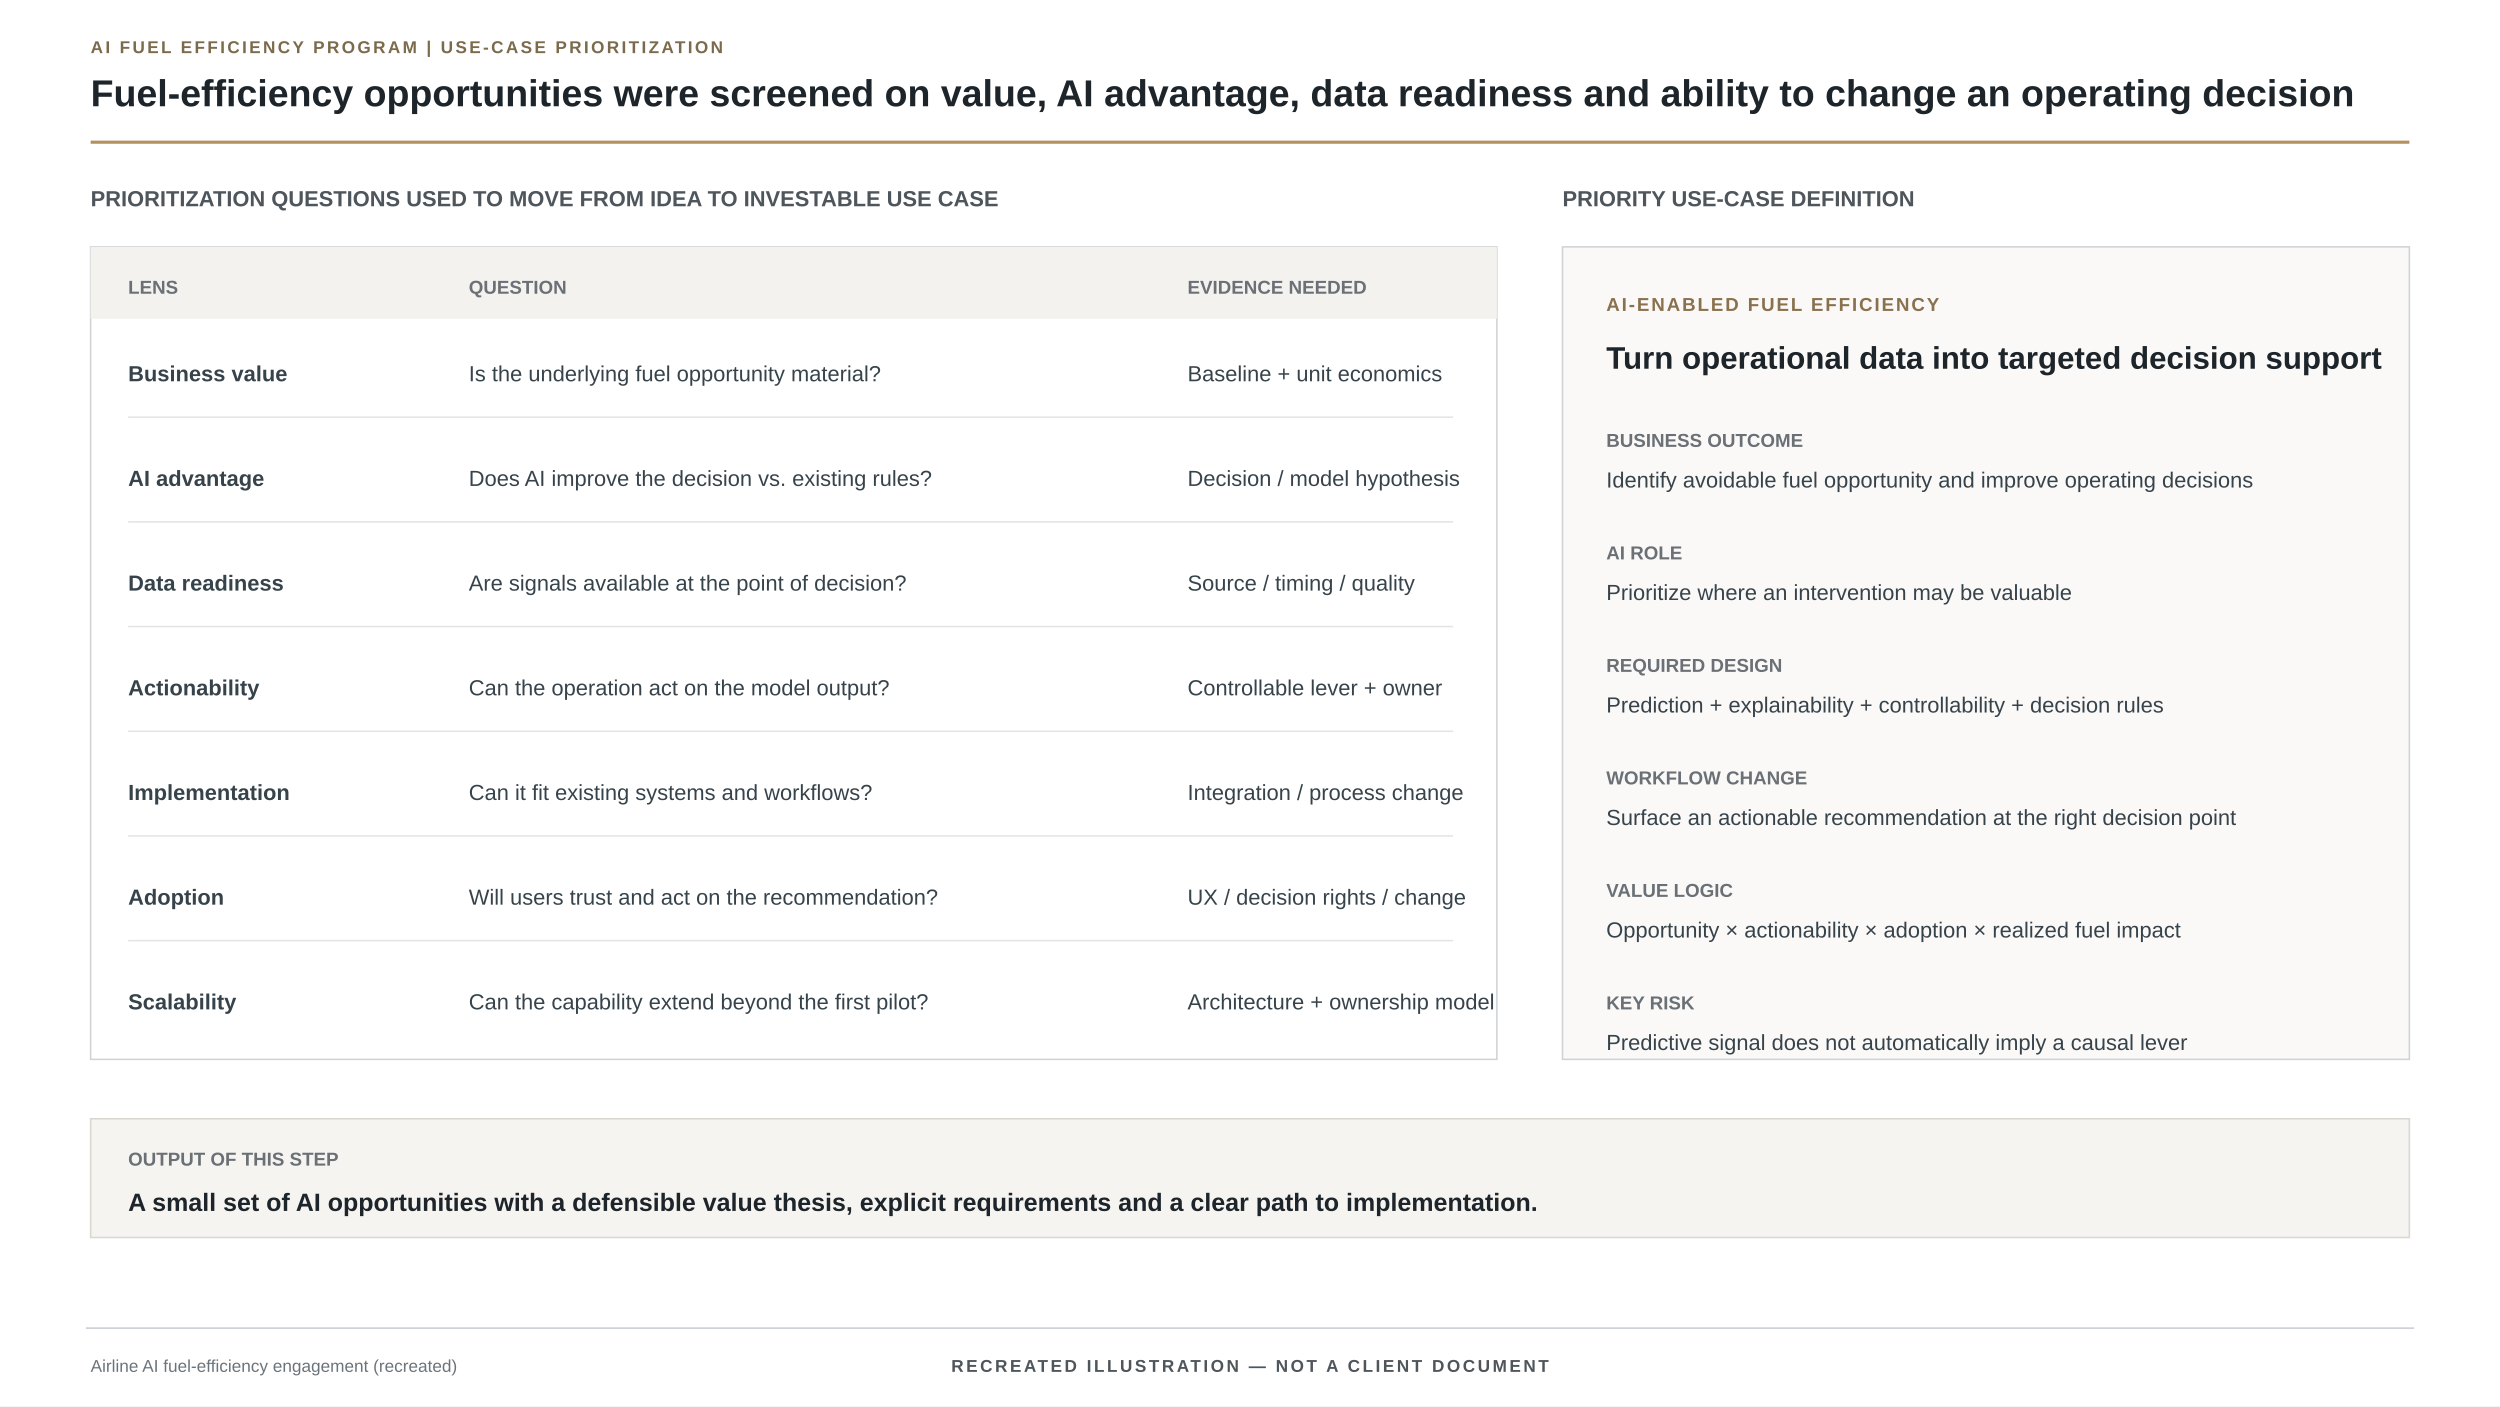
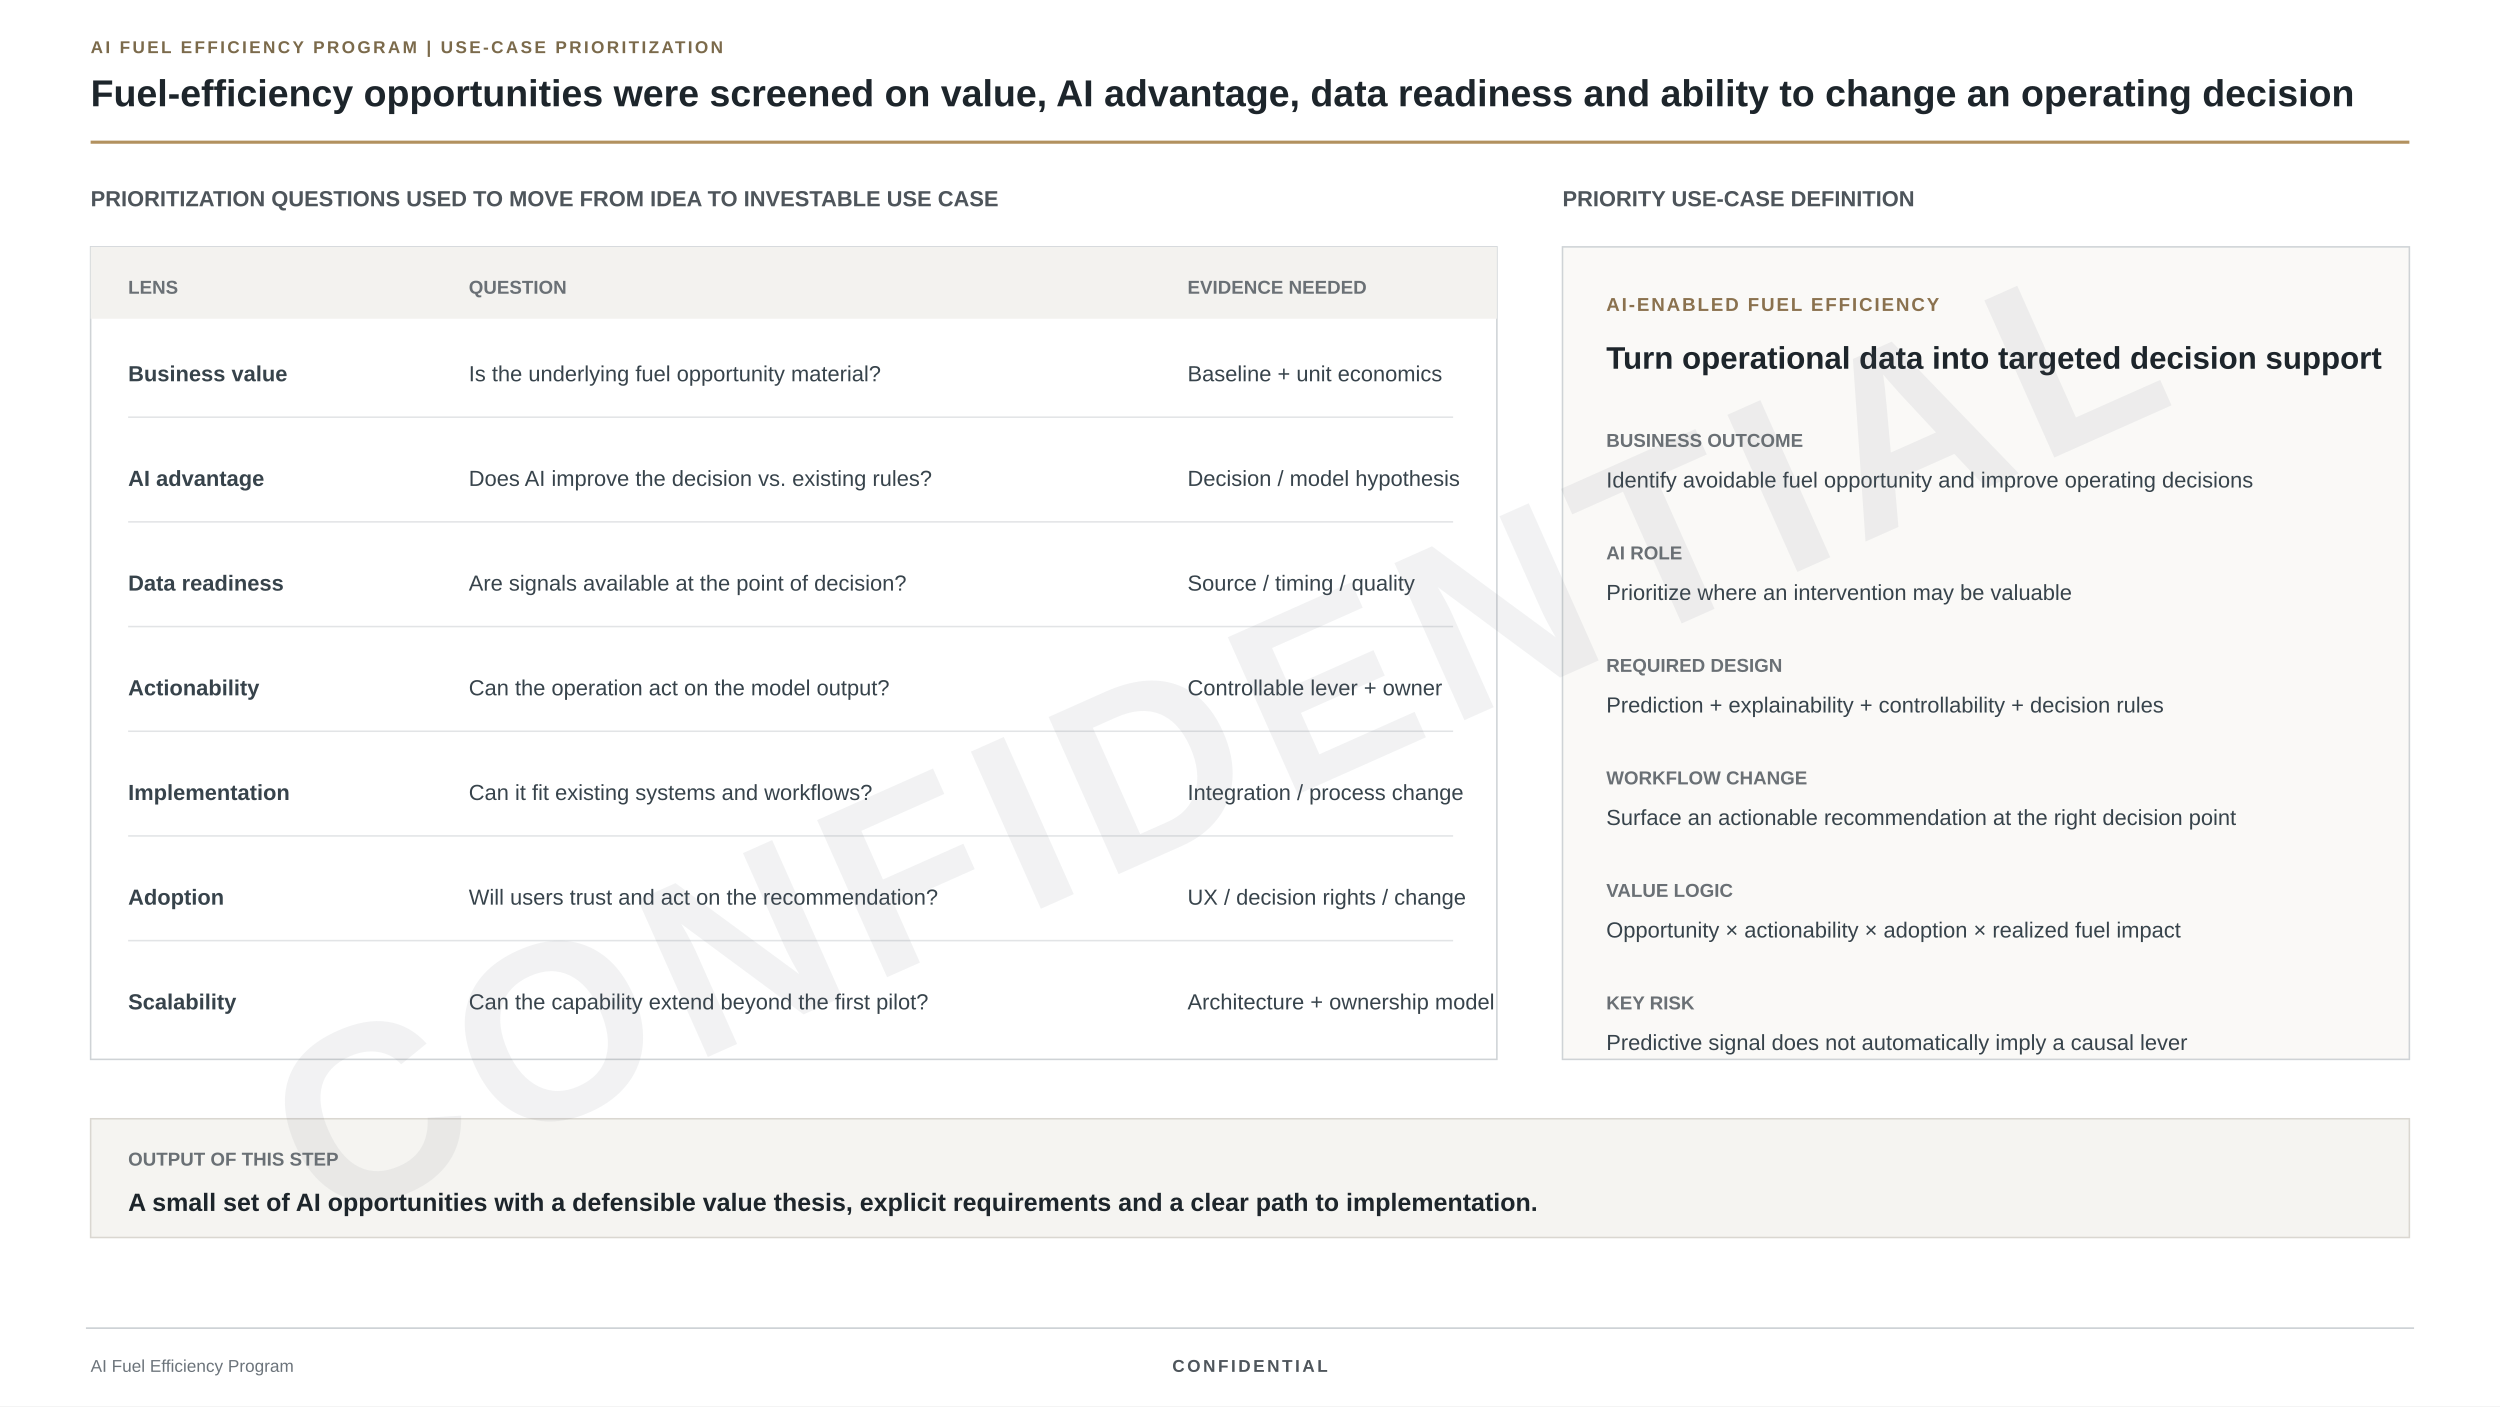
<svg xmlns="http://www.w3.org/2000/svg" width="1600" height="900" viewBox="0 0 1600 900">
  <rect width="1600" height="900" fill="#ffffff" />
  <text x="58" y="34" font-family="Arial" font-size="11" font-weight="700" letter-spacing="1.5" fill="#7b6a4b">AI FUEL EFFICIENCY PROGRAM | USE-CASE PRIORITIZATION</text>
  <text x="58" y="68" font-family="Arial" font-size="24" font-weight="700" fill="#1d252b">Fuel-efficiency opportunities were screened on value, AI advantage, data readiness and ability to change an operating decision</text>
  <line x1="58" y1="91" x2="1542" y2="91" stroke="#b2915f" stroke-width="2" />
  <g font-family="Arial">
    <text x="58" y="132" font-size="14" font-weight="700" fill="#4e555b">PRIORITIZATION QUESTIONS USED TO MOVE FROM IDEA TO INVESTABLE USE CASE</text>
    <rect x="58" y="158" width="900" height="520" fill="#ffffff" stroke="#cfd3d6" />
    <rect x="58" y="158" width="900" height="46" fill="#f3f2ef" />
    <text x="82" y="188" font-size="12" font-weight="700" fill="#6a7075">LENS</text>
    <text x="300" y="188" font-size="12" font-weight="700" fill="#6a7075">QUESTION</text>
    <text x="760" y="188" font-size="12" font-weight="700" fill="#6a7075">EVIDENCE NEEDED</text>
    <g font-size="14" fill="#37434b">
      <text x="82" y="244" font-weight="700">Business value</text>
      <text x="300" y="244">Is the underlying fuel opportunity material?</text>
      <text x="760" y="244">Baseline + unit economics</text>
      <line x1="82" y1="267" x2="930" y2="267" stroke="#e2e4e6" />
      <text x="82" y="311" font-weight="700">AI advantage</text>
      <text x="300" y="311">Does AI improve the decision vs. existing rules?</text>
      <text x="760" y="311">Decision / model hypothesis</text>
      <line x1="82" y1="334" x2="930" y2="334" stroke="#e2e4e6" />
      <text x="82" y="378" font-weight="700">Data readiness</text>
      <text x="300" y="378">Are signals available at the point of decision?</text>
      <text x="760" y="378">Source / timing / quality</text>
      <line x1="82" y1="401" x2="930" y2="401" stroke="#e2e4e6" />
      <text x="82" y="445" font-weight="700">Actionability</text>
      <text x="300" y="445">Can the operation act on the model output?</text>
      <text x="760" y="445">Controllable lever + owner</text>
      <line x1="82" y1="468" x2="930" y2="468" stroke="#e2e4e6" />
      <text x="82" y="512" font-weight="700">Implementation</text>
      <text x="300" y="512">Can it fit existing systems and workflows?</text>
      <text x="760" y="512">Integration / process change</text>
      <line x1="82" y1="535" x2="930" y2="535" stroke="#e2e4e6" />
      <text x="82" y="579" font-weight="700">Adoption</text>
      <text x="300" y="579">Will users trust and act on the recommendation?</text>
      <text x="760" y="579">UX / decision rights / change</text>
      <line x1="82" y1="602" x2="930" y2="602" stroke="#e2e4e6" />
      <text x="82" y="646" font-weight="700">Scalability</text>
      <text x="300" y="646">Can the capability extend beyond the first pilot?</text>
      <text x="760" y="646">Architecture + ownership model</text>
    </g>
    <text x="1000" y="132" font-size="14" font-weight="700" fill="#4e555b">PRIORITY USE-CASE DEFINITION</text>
    <rect x="1000" y="158" width="542" height="520" fill="#faf9f7" stroke="#cfd3d6" />
    <text x="1028" y="199" font-size="12" font-weight="700" letter-spacing="1.2" fill="#8a714e">AI-ENABLED FUEL EFFICIENCY</text>
    <text x="1028" y="236" font-size="20" font-weight="700" fill="#1d252b">Turn operational data into targeted decision support</text>
    <text x="1028" y="286" font-size="12" font-weight="700" fill="#6a7075">BUSINESS OUTCOME</text>
    <text x="1028" y="312" font-size="14" fill="#37434b">Identify avoidable fuel opportunity and improve operating decisions</text>
    <text x="1028" y="358" font-size="12" font-weight="700" fill="#6a7075">AI ROLE</text>
    <text x="1028" y="384" font-size="14" fill="#37434b">Prioritize where an intervention may be valuable</text>
    <text x="1028" y="430" font-size="12" font-weight="700" fill="#6a7075">REQUIRED DESIGN</text>
    <text x="1028" y="456" font-size="14" fill="#37434b">Prediction + explainability + controllability + decision rules</text>
    <text x="1028" y="502" font-size="12" font-weight="700" fill="#6a7075">WORKFLOW CHANGE</text>
    <text x="1028" y="528" font-size="14" fill="#37434b">Surface an actionable recommendation at the right decision point</text>
    <text x="1028" y="574" font-size="12" font-weight="700" fill="#6a7075">VALUE LOGIC</text>
    <text x="1028" y="600" font-size="14" fill="#37434b">Opportunity × actionability × adoption × realized fuel impact</text>
    <text x="1028" y="646" font-size="12" font-weight="700" fill="#6a7075">KEY RISK</text>
    <text x="1028" y="672" font-size="14" fill="#37434b">Predictive signal does not automatically imply a causal lever</text>
    <rect x="58" y="716" width="1484" height="76" fill="#f5f4f1" stroke="#dad7d1" />
    <text x="82" y="746" font-size="12" font-weight="700" fill="#6a7075">OUTPUT OF THIS STEP</text>
    <text x="82" y="775" font-size="16" font-weight="700" fill="#1d252b">A small set of AI opportunities with a defensible value thesis, explicit requirements and a clear path to implementation.</text>
  </g>
  <line x1="55" y1="850" x2="1545" y2="850" stroke="#c9ced2" stroke-width="1" />
-   <text x="58" y="878" font-family="Arial" font-size="11" fill="#6b737a">Airline AI fuel-efficiency engagement (recreated)</text>
-   <text x="800" y="878" text-anchor="middle" font-family="Arial" font-size="11" font-weight="700" letter-spacing="1.6" fill="#4e555b">RECREATED ILLUSTRATION — NOT A CLIENT DOCUMENT</text>
+   <text x="58" y="878" font-family="Arial" font-size="11" fill="#6b737a">AI Fuel Efficiency Program</text>
+   <text x="800" y="878" text-anchor="middle" font-family="Arial" font-size="11" font-weight="700" letter-spacing="1.6" fill="#4e555b">CONFIDENTIAL</text>
+   <text data-watermark="confidential" x="800" y="522" text-anchor="middle" font-family="Arial, Helvetica, sans-serif" font-size="160" font-weight="700" letter-spacing="10" fill="#5d6670" opacity="0.085" transform="rotate(-24 800 522)">CONFIDENTIAL</text>
</svg>
